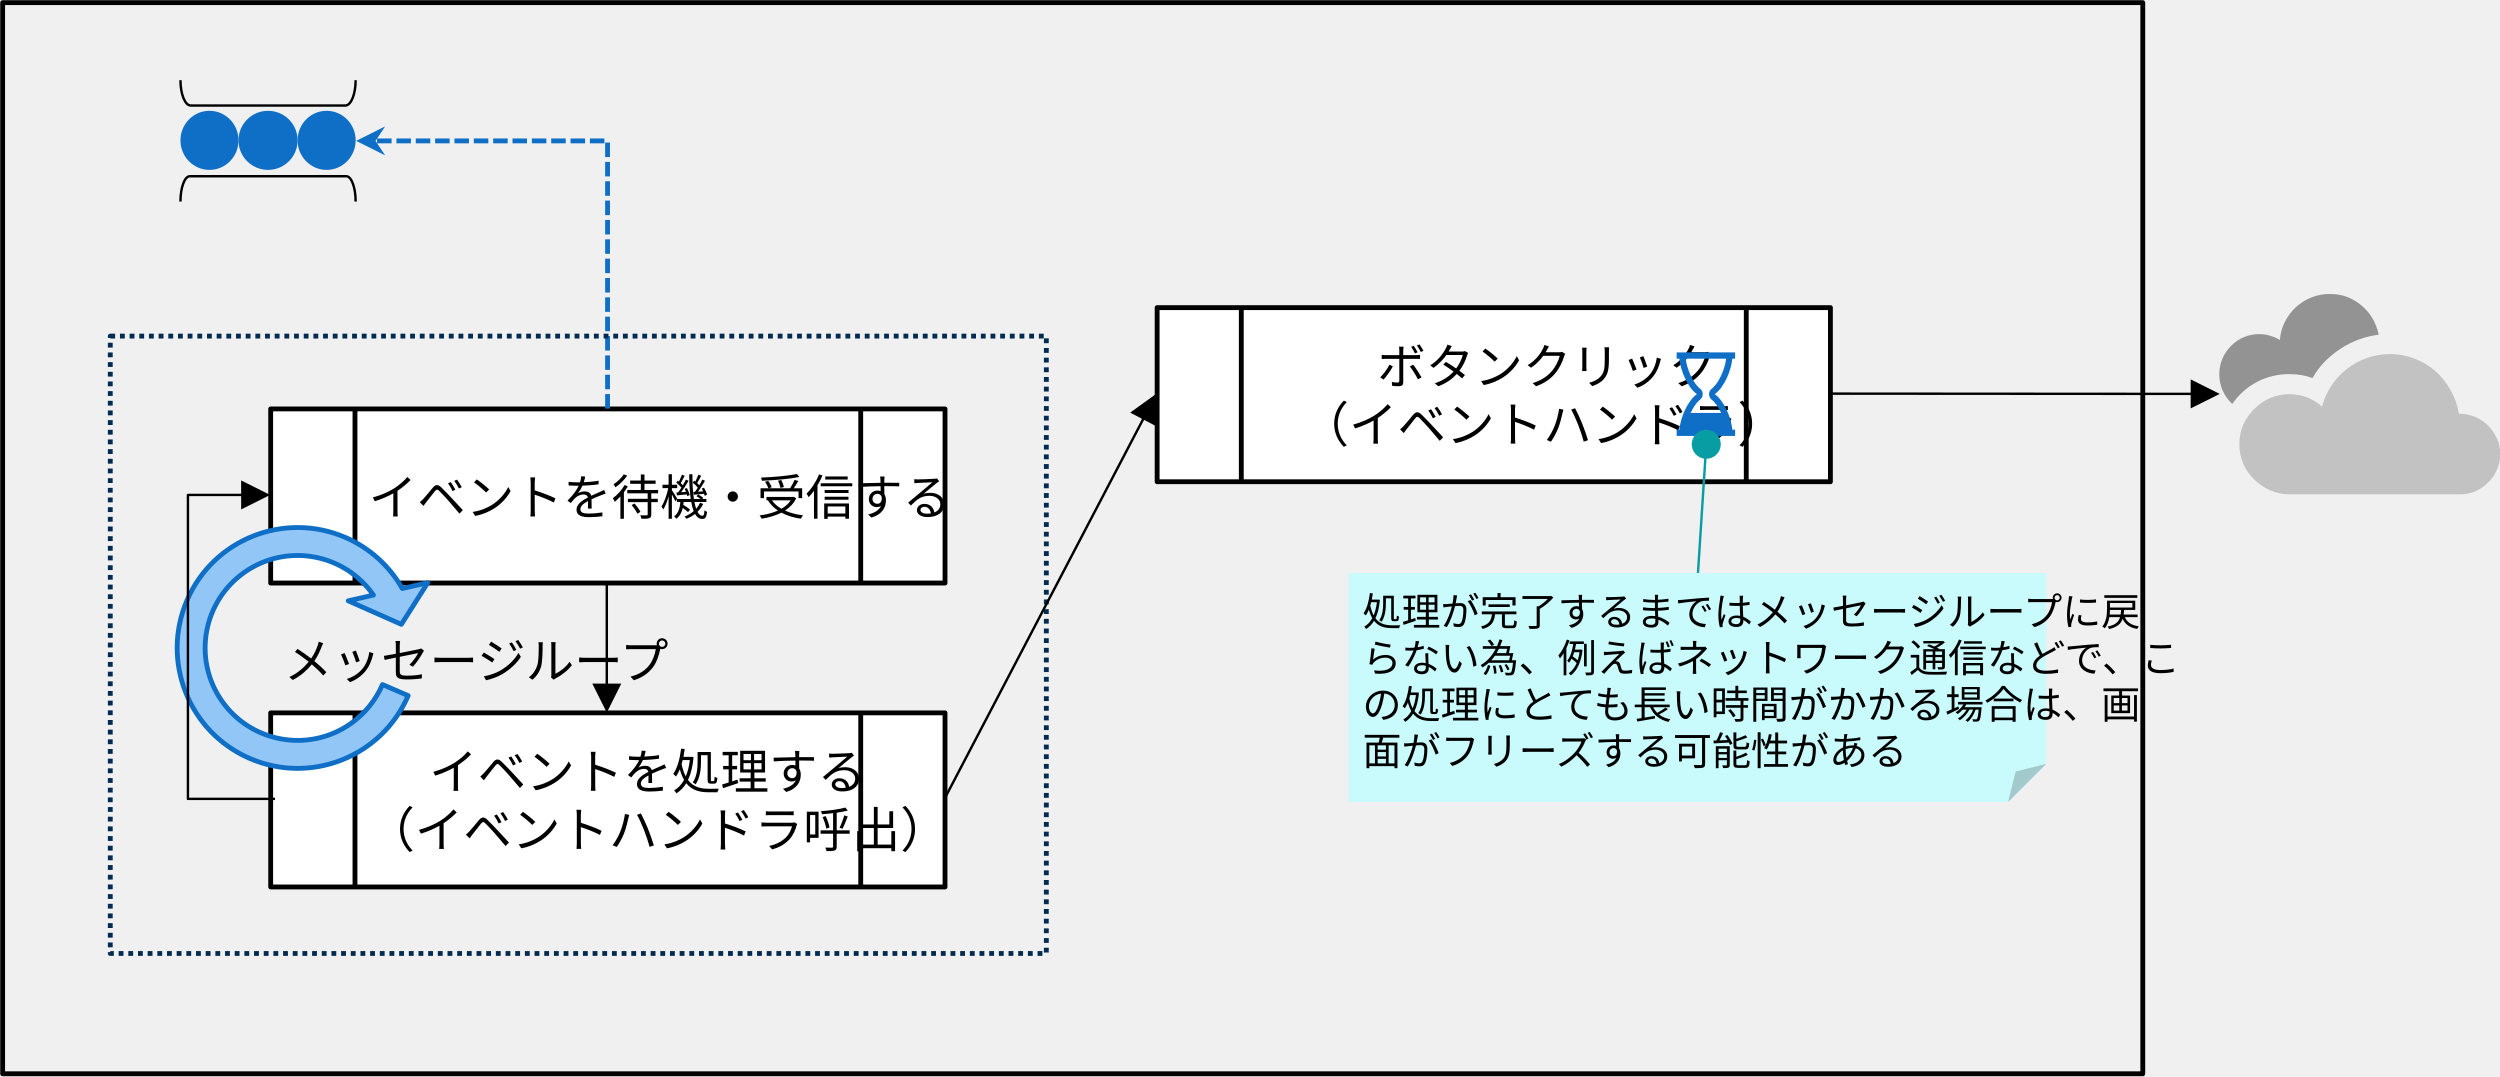
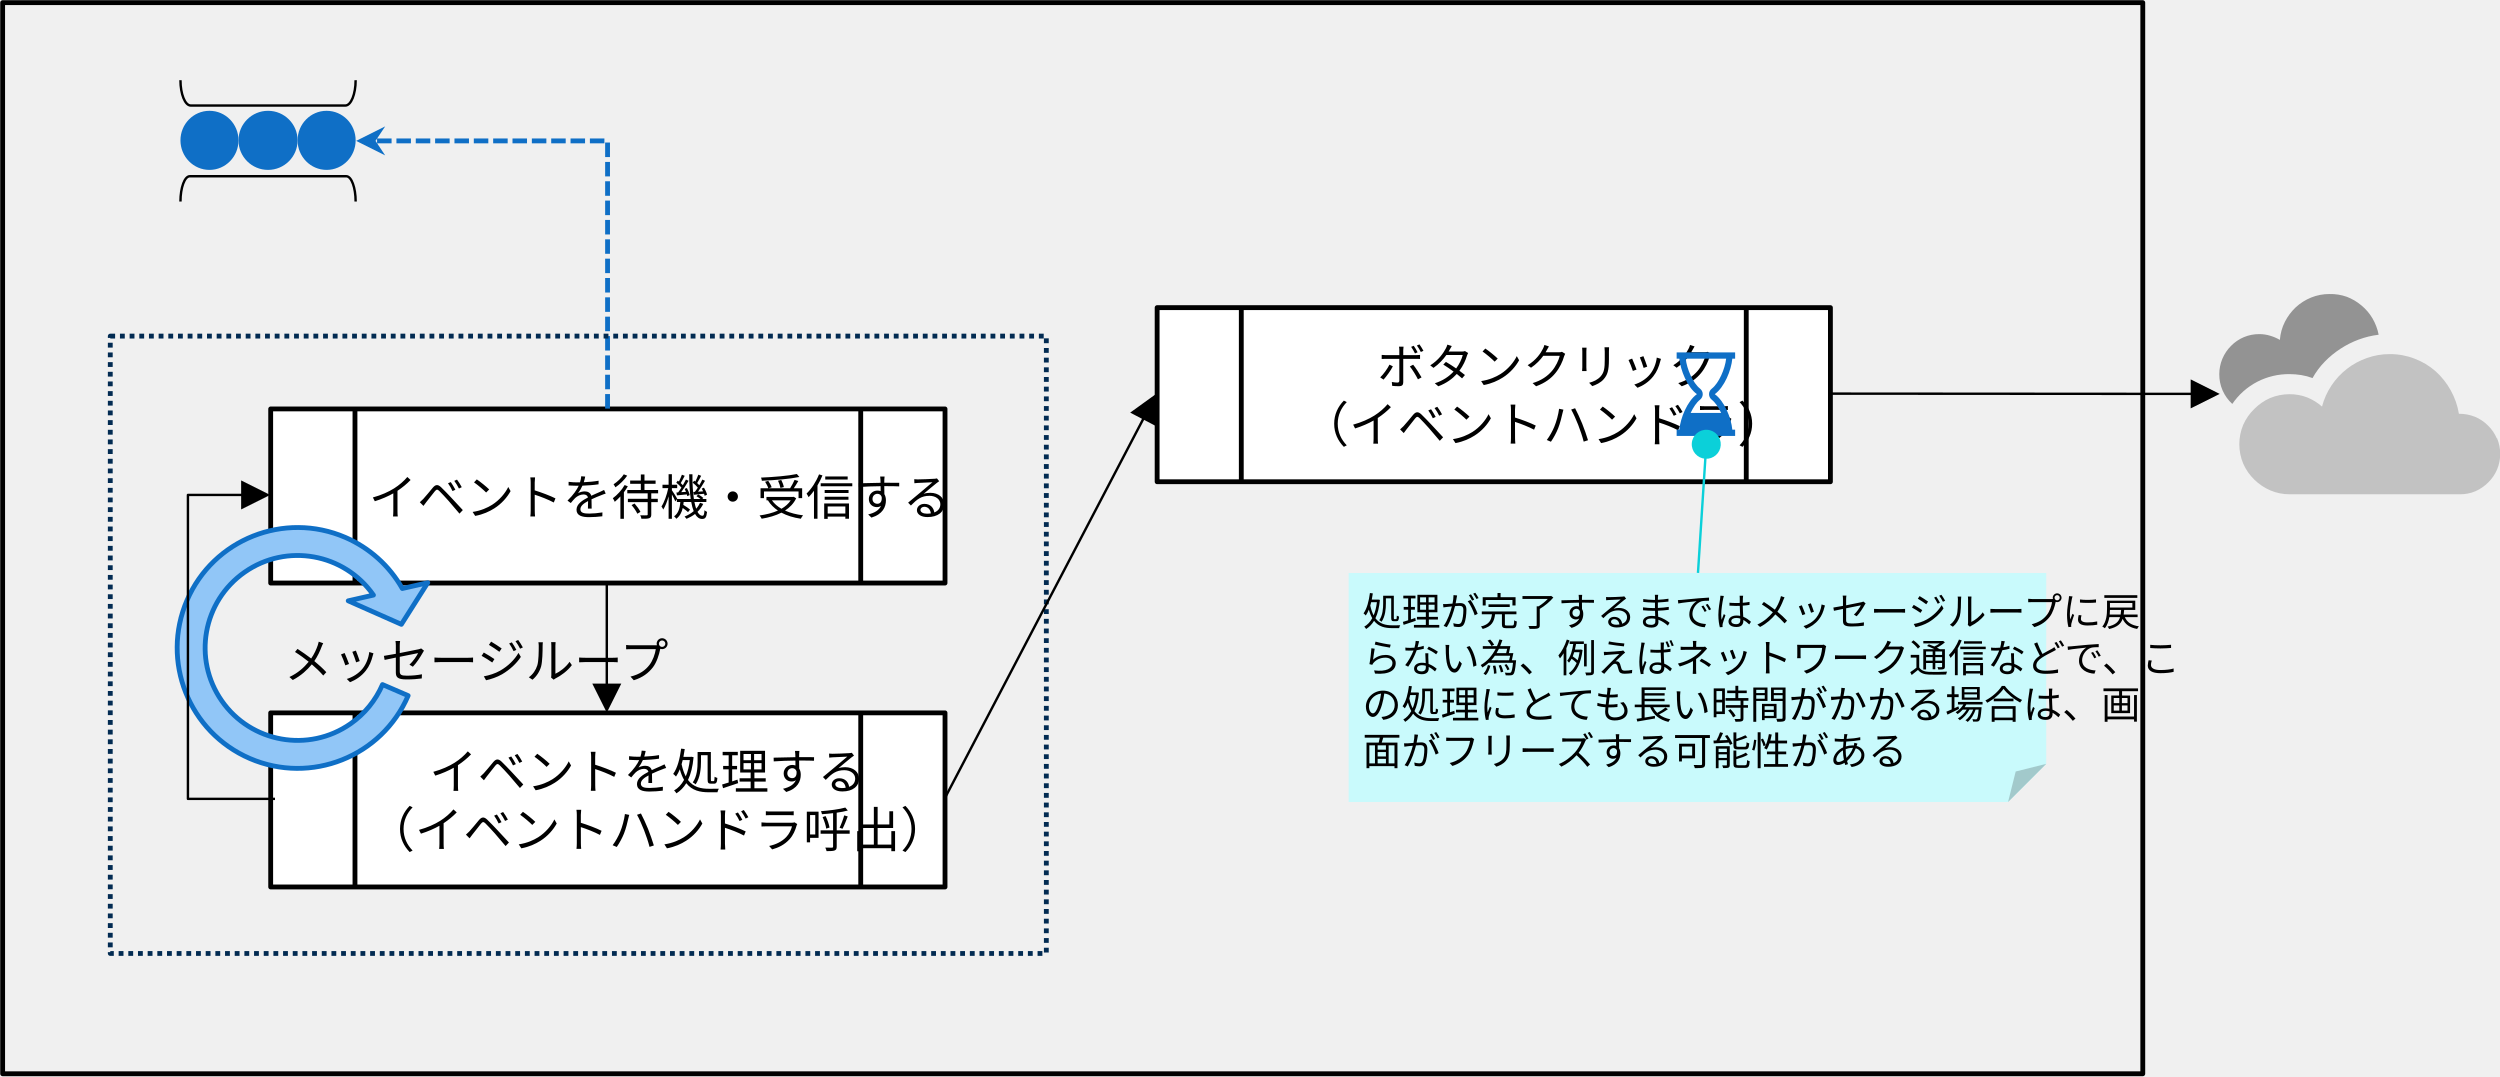
<svg xmlns="http://www.w3.org/2000/svg" width="2369" height="1020" xml:space="preserve" overflow="hidden">
  <defs>
    <clipPath id="clip0">
      <rect x="541" y="540" width="2369" height="1020" />
    </clipPath>
    <clipPath id="clip1">
      <rect x="2644" y="818" width="266" height="191" />
    </clipPath>
    <clipPath id="clip2">
      <rect x="2644" y="818" width="266" height="191" />
    </clipPath>
    <clipPath id="clip3">
      <rect x="2644" y="818" width="266" height="191" />
    </clipPath>
  </defs>
  <g clip-path="url(#clip0)" transform="translate(-541 -540)">
    <rect x="797.5" y="927.5" width="639" height="165" fill="#FFFFFF" />
    <path d="M877.375 927.5 877.375 1092.5M1356.62 927.5 1356.62 1092.5" stroke="#000000" stroke-width="4.583" stroke-linejoin="round" stroke-miterlimit="10" fill="none" fill-rule="evenodd" />
    <rect x="797.5" y="927.5" width="639" height="165" stroke="#000000" stroke-width="4.583" stroke-linejoin="round" stroke-miterlimit="10" fill="none" />
    <text font-family="Meiryo UI,Meiryo UI_MSFontService,sans-serif" font-weight="400" font-size="46" transform="matrix(1 0 0 1 890.379 1028)">イベントを待機・受信する</text>
    <rect x="797.5" y="1215.5" width="639" height="165" fill="#FFFFFF" />
    <path d="M877.375 1215.5 877.375 1380.5M1356.62 1215.5 1356.62 1380.5" stroke="#000000" stroke-width="4.583" stroke-linejoin="round" stroke-miterlimit="10" fill="none" fill-rule="evenodd" />
    <rect x="797.5" y="1215.5" width="639" height="165" stroke="#000000" stroke-width="4.583" stroke-linejoin="round" stroke-miterlimit="10" fill="none" />
    <text font-family="Meiryo UI,Meiryo UI_MSFontService,sans-serif" font-weight="400" font-size="46" transform="matrix(1 0 0 1 947.67 1288)">イベントを処理する</text>
    <text font-family="Meiryo UI,Meiryo UI_MSFontService,sans-serif" font-weight="400" font-size="46" transform="matrix(1 0 0 1 888.087 1343)">（イベントハンドラ呼出）</text>
    <path d="M878 616C878 629.255 873.632 640 868.244 640L721.755 640C716.367 640 712 629.255 712 616" stroke="#000000" stroke-width="2.292" stroke-linejoin="round" stroke-miterlimit="10" fill="none" fill-rule="evenodd" />
    <path d="M712 731C712 717.745 715.967 707 720.86 707L869.139 707C874.033 707 878 717.745 878 731" stroke="#000000" stroke-width="2.292" stroke-linejoin="round" stroke-miterlimit="10" fill="none" fill-rule="evenodd" />
    <path d="M739.5 701C724.312 701 712 688.464 712 673 712 657.536 724.312 645 739.5 645 754.688 645 767 657.536 767 673 767 688.464 754.688 701 739.5 701Z" fill="#0F6FC6" fill-rule="evenodd" />
    <path d="M795 701C779.536 701 767 688.464 767 673 767 657.536 779.536 645 795 645 810.464 645 823 657.536 823 673 823 688.464 810.464 701 795 701Z" fill="#0F6FC6" fill-rule="evenodd" />
    <path d="M850.5 701C835.312 701 823 688.464 823 673 823 657.536 835.312 645 850.5 645 865.688 645 878 657.536 878 673 878 688.464 865.688 701 850.5 701Z" fill="#0F6FC6" fill-rule="evenodd" />
    <path d="M0-2.292 13.75-2.292 13.75 2.292 0 2.292ZM18.333-2.292 32.083-2.292 32.083 2.292 18.333 2.292ZM36.667-2.292 50.417-2.292 50.417 2.292 36.667 2.292ZM55-2.292 68.75-2.292 68.75 2.292 55 2.292ZM73.333-2.292 87.083-2.292 87.083 2.292 73.333 2.292ZM91.667-2.292 105.417-2.292 105.417 2.292 91.667 2.292ZM110-2.292 123.75-2.292 123.75 2.292 110 2.292ZM128.333-2.292 142.083-2.292 142.083 2.292 128.333 2.292ZM146.667-2.292 160.417-2.292 160.417 2.292 146.667 2.292ZM165-2.292 178.75-2.292 178.75 2.292 165 2.292ZM183.333-2.292 197.083-2.292 197.083 2.292 183.333 2.292ZM201.667-2.292 215.417-2.292 215.417 2.292 201.667 2.292ZM220-2.292 233.75-2.292 233.75 2.292 220 2.292ZM238.333-2.292 252.083-2.292 252.083 2.292 238.333 2.292ZM255.97 2.989 255.97 16.739 251.386 16.739 251.386 2.989ZM255.97 21.322 255.97 35.072 251.386 35.072 251.386 21.322ZM255.97 39.655 255.97 53.405 251.386 53.405 251.386 39.655ZM255.97 57.989 255.97 71.739 251.386 71.739 251.386 57.989ZM255.97 76.322 255.97 90.072 251.386 90.072 251.386 76.322ZM255.97 94.655 255.97 108.405 251.386 108.405 251.386 94.655ZM255.97 112.989 255.97 126.739 251.386 126.739 251.386 112.989ZM255.97 131.322 255.97 145.072 251.386 145.072 251.386 131.322ZM255.97 149.655 255.97 163.405 251.386 163.405 251.386 149.655ZM255.97 167.989 255.97 181.739 251.386 181.739 251.386 167.989ZM255.97 186.322 255.97 200.072 251.386 200.072 251.386 186.322ZM255.97 204.655 255.97 218.405 251.386 218.405 251.386 204.655ZM253.678 219.888 267.428 210.722 253.678 238.222 239.928 210.722Z" fill="#0F6FC6" transform="matrix(-1.83697e-16 -1 -1 1.83697e-16 1116.72 927.178)" />
    <rect x="645.5" y="858.5" width="887" height="585" stroke="#022B52" stroke-width="4.583" stroke-linejoin="round" stroke-miterlimit="10" stroke-dasharray="4.583 4.583" fill="none" />
    <text font-family="Meiryo UI,Meiryo UI_MSFontService,sans-serif" font-weight="400" font-size="46" transform="matrix(1 0 0 1 810.012 1183)">メッセージループ</text>
    <rect x="1637.5" y="831.5" width="638" height="165" fill="#FFFFFF" />
    <path d="M1717.25 831.5 1717.25 996.5M2195.75 831.5 2195.75 996.5" stroke="#000000" stroke-width="4.583" stroke-linejoin="round" stroke-miterlimit="10" fill="none" fill-rule="evenodd" />
    <rect x="1637.5" y="831.5" width="638" height="165" stroke="#000000" stroke-width="4.583" stroke-linejoin="round" stroke-miterlimit="10" fill="none" />
    <text font-family="Meiryo UI,Meiryo UI_MSFontService,sans-serif" font-weight="400" font-size="46" transform="matrix(1 0 0 1 1846.06 904)">ボタンクリック</text>
    <text font-family="Meiryo UI,Meiryo UI_MSFontService,sans-serif" font-weight="400" font-size="46" transform="matrix(1 0 0 1 1773.3 959)">（イベントハンドラ）</text>
    <path d="M1.015-0.531 191.295 363.159 189.265 364.221-1.015 0.531ZM200.339 353.255 200.904 383.996 175.972 366.004Z" transform="matrix(1 0 0 -1 1436 1297)" />
    <path d="M1117.15 1092 1117.15 1192.35 1114.85 1192.35 1114.85 1092ZM1129.75 1187.77 1116 1215.27 1102.25 1187.77Z" />
    <path d="M927.768 1199.19C902.812 1257.05 835.675 1283.72 777.813 1258.77 719.951 1233.81 693.276 1166.67 718.232 1108.81 743.188 1050.95 810.326 1024.28 868.187 1049.23 890.995 1059.07 909.97 1076.08 922.23 1097.68L946.346 1092.2 921.343 1131.63 870.983 1109.34 894.881 1103.91C867.214 1064.21 812.604 1054.45 772.906 1082.12 733.207 1109.79 723.453 1164.4 751.119 1204.09 778.786 1243.79 833.396 1253.55 873.094 1225.88 886.477 1216.55 896.99 1203.68 903.45 1188.7Z" stroke="#0F6FC6" stroke-width="4.583" stroke-linejoin="round" stroke-miterlimit="10" fill="#91C6F7" fill-rule="evenodd" />
    <path d="M801.583 1298.16 719.083 1298.16C718.451 1298.16 717.938 1297.65 717.938 1297.01L717.938 1009C717.938 1008.37 718.451 1007.85 719.083 1007.85L774.083 1007.85 774.083 1010.15 719.083 1010.15 720.229 1009 720.229 1297.01 719.083 1295.87 801.583 1295.87ZM769.5 995.25 797 1009 769.5 1022.75Z" />
    <g>
      <g>
        <g>
          <path d="M2163.04 918.745C2166.41 921.417 2169.57 926.068 2171.95 931.312L2143.05 931.312C2145.53 926.068 2148.59 921.318 2151.96 918.745 2153.54 917.458 2154.53 915.578 2154.53 913.5 2154.53 911.422 2153.54 909.542 2151.96 908.255 2145.23 903.01 2139.39 889.552 2138.4 879.854L2176.7 879.854C2175.61 889.552 2169.87 903.01 2163.14 908.255 2161.46 909.542 2160.47 911.422 2160.47 913.5 2160.47 915.578 2161.46 917.458 2163.04 918.745ZM2182.54 879.854 2185.21 879.854 2185.21 873.917 2129.79 873.917 2129.79 879.854 2132.36 879.854C2133.45 890.839 2139.79 906.87 2148.99 913.5 2139.79 920.13 2133.35 936.161 2132.36 947.146L2129.79 947.146 2129.79 953.083 2185.21 953.083 2185.21 947.146 2182.54 947.146C2181.55 936.161 2175.11 920.13 2165.91 913.5 2175.11 906.87 2181.55 890.839 2182.54 879.854Z" fill="#0F6FC6" />
        </g>
      </g>
    </g>
    <path d="M1819 1083 2480 1083 2480 1263.83 2443.83 1300 1819 1300Z" fill="#C9FAFC" fill-rule="evenodd" />
    <path d="M2443.83 1300 2451.07 1271.07 2480 1263.83Z" fill="#A2C9CB" fill-rule="evenodd" />
    <text font-family="Meiryo UI,Meiryo UI_MSFontService,sans-serif" font-weight="400" font-size="37" transform="matrix(1 0 0 1 1832.07 1133)">処理が完了するまではメッセージループに戻</text>
    <text font-family="Meiryo UI,Meiryo UI_MSFontService,sans-serif" font-weight="400" font-size="37" transform="matrix(1 0 0 1 1832.07 1177)">らない為、例えばネットワーク通信などで、こ</text>
    <text font-family="Meiryo UI,Meiryo UI_MSFontService,sans-serif" font-weight="400" font-size="37" transform="matrix(1 0 0 1 1832.07 1221)">の処理にとても長い時間がかかる場合は、画</text>
    <text font-family="Meiryo UI,Meiryo UI_MSFontService,sans-serif" font-weight="400" font-size="37" transform="matrix(1 0 0 1 1832.07 1265)">面がフリーズする可能性がある</text>
-     <path d="M1.143-0.074 9.002 121.818 6.715 121.965-1.143 0.074ZM21.58 121.007C22.069 128.585 16.322 135.124 8.743 135.613 1.165 136.102-5.374 130.354-5.863 122.776-6.351 115.198-0.604 108.658 6.974 108.17 14.552 107.681 21.092 113.429 21.58 121.007Z" fill="#089CA3" transform="matrix(1 0 0 -1 2150 1082.89)" />
+     <path d="M1.143-0.074 9.002 121.818 6.715 121.965-1.143 0.074ZM21.58 121.007C22.069 128.585 16.322 135.124 8.743 135.613 1.165 136.102-5.374 130.354-5.863 122.776-6.351 115.198-0.604 108.658 6.974 108.17 14.552 107.681 21.092 113.429 21.58 121.007Z" fill="#0BD0D9" transform="matrix(1 0 0 -1 2150 1082.89)" />
    <g clip-path="url(#clip1)">
      <g clip-path="url(#clip2)">
        <g clip-path="url(#clip3)">
          <path d="M66.497 75.89C70.228 75.902 73.952 76.207 77.635 76.804 81.264 77.402 84.827 78.349 88.275 79.63 91.394 73.99 95.251 68.79 99.746 64.17 108.811 54.864 119.825 47.682 131.997 43.14 138.086 40.884 144.418 39.35 150.865 38.568 149.799 33.127 147.832 27.902 145.047 23.108 142.319 18.462 138.803 14.328 134.657 10.889 130.485 7.333 125.733 4.521 120.609 2.577 115.403 0.758 109.914-0.115 104.4-4.43916e-06 98.421-0.046 92.489 1.083 86.945 3.325 81.581 5.501 76.653 8.626 72.399 12.551 68.196 16.525 64.71 21.192 62.092 26.349 59.406 31.692 57.796 37.51 57.354 43.472 54.425 41.768 51.298 40.428 48.044 39.483 44.785 38.486 41.395 37.982 37.986 37.986 27.89 37.87 18.187 41.896 11.138 49.125 4.018 56.213 0.01 65.843-6.65873e-06 75.89-0.068 81.237 1.009 86.537 3.159 91.433 5.294 96.26 8.407 100.59 12.302 104.151 18.338 95.29 26.478 88.064 35.992 83.121 45.425 78.277 55.893 75.795 66.497 75.89Z" fill="#939393" transform="matrix(1.00098 0 0 1 2644 818.617)" />
          <path d="M262.663 136.735C260.745 132.167 257.917 128.038 254.351 124.599 250.82 121.028 246.608 118.202 241.966 116.287 237.153 114.378 232.016 113.418 226.838 113.461 225.567 105.735 222.98 98.285 219.191 91.433 215.424 84.573 210.535 78.393 204.728 73.147 198.89 68.043 192.191 64.019 184.945 61.26 177.417 58.352 169.409 56.886 161.338 56.938 153.943 56.895 146.598 58.161 139.644 60.679 132.863 63.032 126.516 66.486 120.858 70.903 115.163 75.312 110.222 80.618 106.229 86.612 102.155 92.751 99.122 99.519 97.252 106.645 93.063 102.966 88.287 100.016 83.121 97.917 77.813 95.897 72.176 94.883 66.497 94.924 60.164 94.91 53.892 96.152 48.044 98.582 42.52 101.041 37.502 104.508 33.248 108.806 28.775 113.078 25.188 118.19 22.692 123.851 17.709 135.677 17.709 149.013 22.692 160.84 25.208 166.513 28.792 171.649 33.248 175.968 37.626 180.248 42.754 183.686 48.377 186.109 54.109 188.533 60.272 189.778 66.497 189.766L227.752 189.766C232.832 189.822 237.868 188.832 242.548 186.857 247.042 184.85 251.128 182.032 254.601 178.545 258.136 175.079 260.959 170.957 262.913 166.409 266.954 156.872 266.954 146.105 262.913 136.568Z" fill="#C2C2C2" transform="matrix(1.00098 0 0 1 2644 818.617)" />
        </g>
      </g>
    </g>
    <path d="M2275 911.854 2621.47 912.107 2621.47 914.399 2275 914.146ZM2616.89 899.5 2644.38 913.27 2616.87 927Z" />
    <rect x="543.5" y="542.5" width="2028" height="1015" stroke="#000000" stroke-width="4.583" stroke-linejoin="round" stroke-miterlimit="10" fill="none" />
  </g>
</svg>
